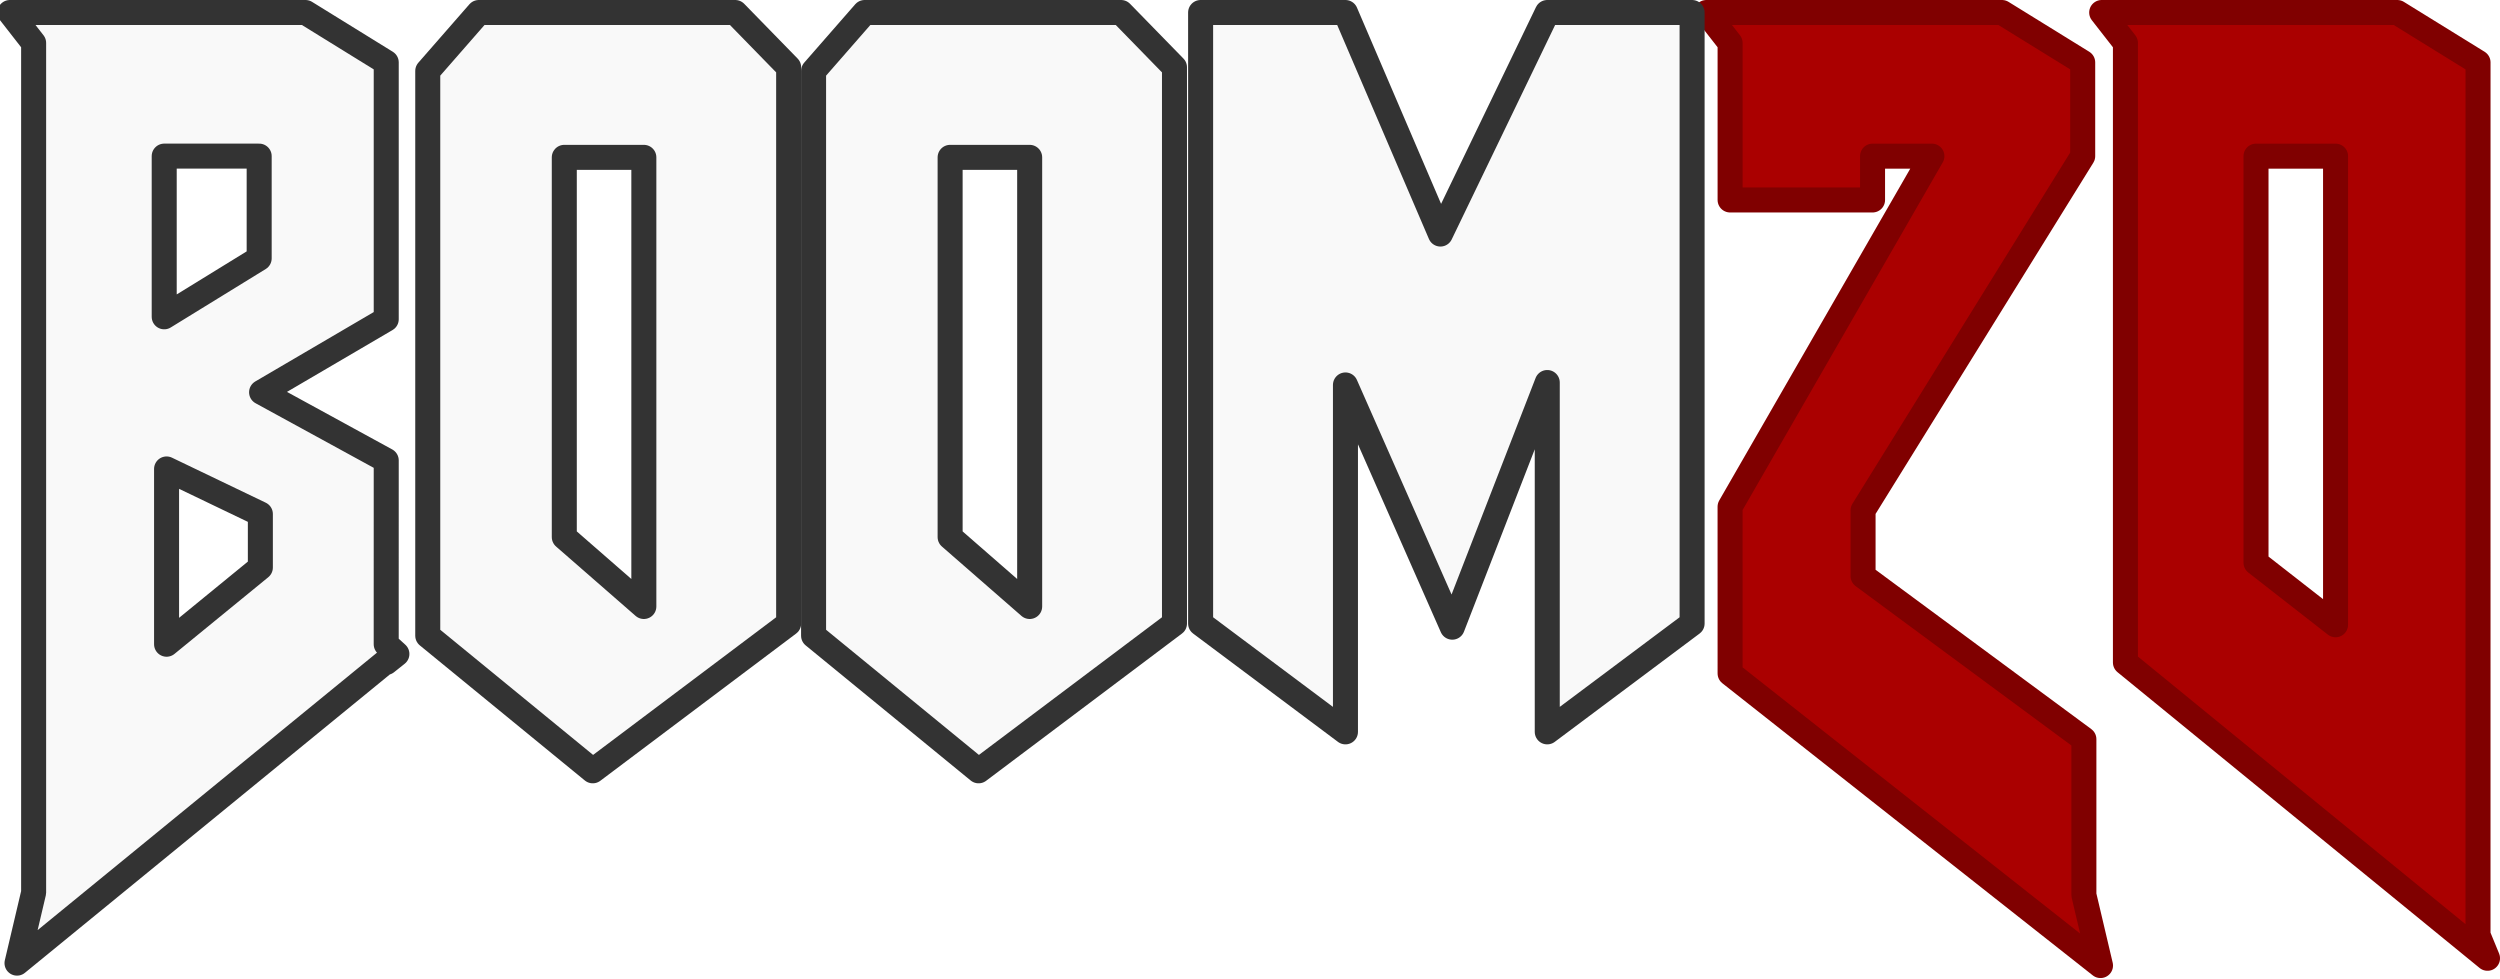
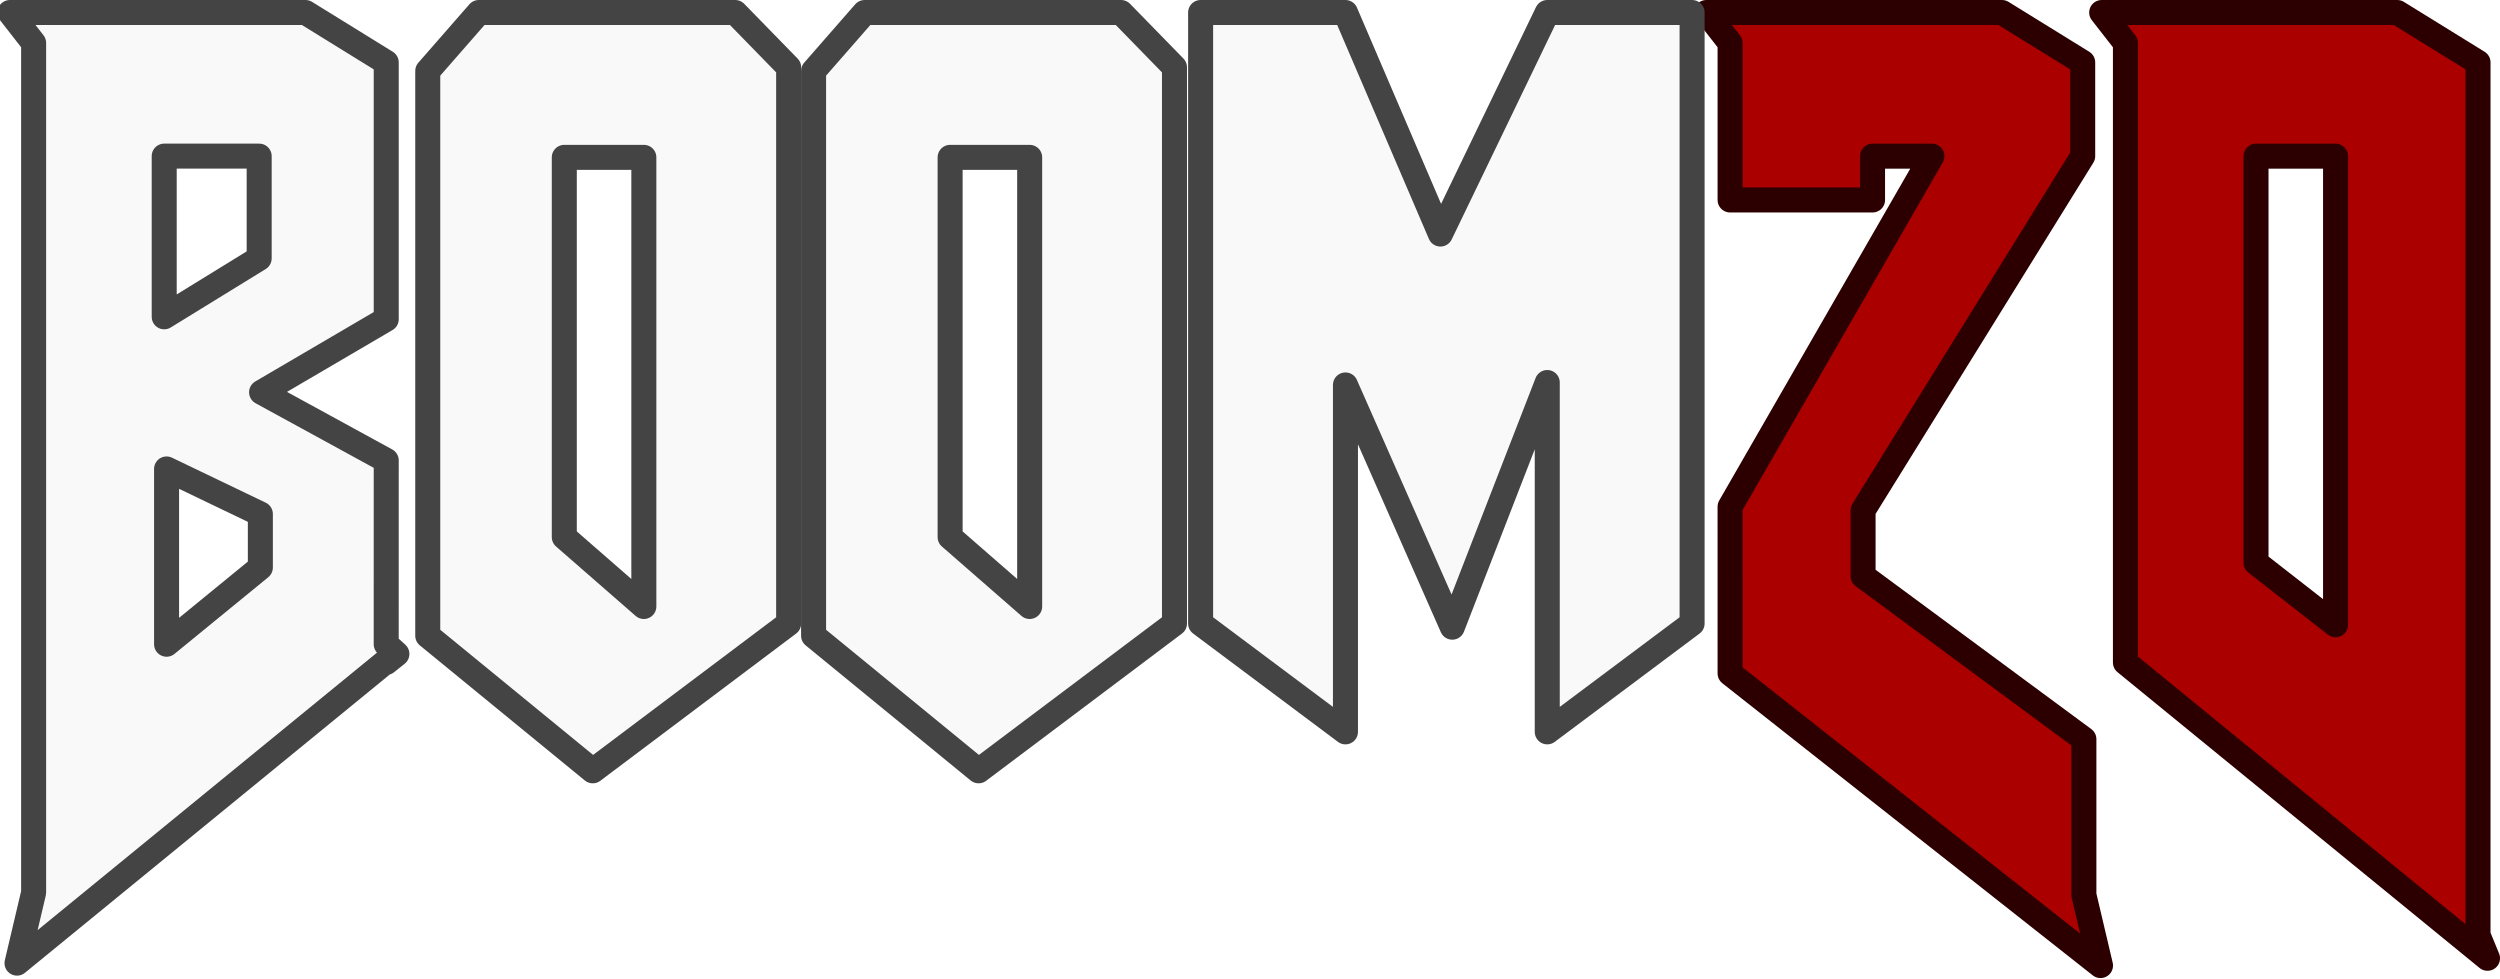
<svg xmlns="http://www.w3.org/2000/svg" width="399.577" height="156.326" viewBox="0 0 105.721 41.361" version="1.1" id="svg1">
  <defs id="defs1" />
  <g id="layer1" transform="translate(-15.91096,-85.52384)">
-     <path style="font-weight:normal;font-size:24.954px;font-family:AmazDooMLeft;-inkscape-font-specification:AmazDooMLeft;text-align:center;text-anchor:middle;fill:#f9f9f9;stroke:#333333;stroke-width:1.058;stroke-linecap:square;stroke-linejoin:round" d="m 63.319,86.053 2.259,2.316 V 111.892 l -8.284,6.228 -6.978,-5.713 V 88.524 l 2.159,-2.471 z m -7.229,6.125 v 16.059 l 3.364,2.934 V 92.178 Z" id="path14" />
-     <path style="font-weight:normal;font-size:24.954px;font-family:AmazDooMLeft;-inkscape-font-specification:AmazDooMLeft;text-align:center;text-anchor:middle;fill:#f9f9f9;stroke:#333333;stroke-width:1.058;stroke-linecap:square;stroke-linejoin:round" d="m 47.003,86.053 2.259,2.316 V 111.892 l -8.284,6.228 -6.978,-5.713 V 88.524 l 2.159,-2.471 z m -7.229,6.125 v 16.059 l 3.364,2.934 V 92.178 Z" id="path13" />
-     <path style="font-weight:normal;font-size:24.954px;font-family:AmazDooMLeft;-inkscape-font-specification:AmazDooMLeft;text-align:center;text-anchor:middle;fill:#f9f9f9;stroke:#333333;stroke-width:1.058;stroke-linecap:square;stroke-linejoin:round" d="m 22.955,105.355 v 7.412 l 3.966,-3.243 v -2.265 z m 9.288,7.412 0.452,0.412 -0.452,0.36 v -0.051 l -15.613,12.765 0.703,-2.985 V 87.34 l -1.004,-1.287 h 12.501 l 3.414,2.11 v 10.861 l -5.271,3.088 5.271,2.882 z m -9.388,-13.846 4.016,-2.471 v -4.324 h -4.016 z" id="path3" />
-     <path style="font-weight:normal;font-size:24.954px;font-family:AmazDooMRight;-inkscape-font-specification:AmazDooMRight;text-align:center;text-anchor:middle;fill:#aa0000;stroke:#800000;stroke-width:1.058;stroke-linecap:square;stroke-linejoin:round" d="m 111.314,92.127 v 17.192 l 3.364,2.625 V 92.127 Z m 9.388,32.943 0.402,0.978 -15.312,-12.508 V 87.34 l -1.004,-1.287 h 12.501 l 3.414,2.11 z" id="path16" />
-     <path style="font-weight:normal;font-size:24.954px;font-family:AmazDooMRight;-inkscape-font-specification:AmazDooMRight;text-align:center;text-anchor:middle;fill:#aa0000;stroke:#800000;stroke-width:1.058;stroke-linecap:square;stroke-linejoin:round" d="m 89.073,106.951 8.535,-14.824 h -2.51 v 1.853 h -6.024 v -6.64 l -1.004,-1.287 h 12.501 l 3.414,2.11 v 3.963 l -9.288,14.979 v 2.78 l 9.338,6.897 v 6.588 l 0.703,2.985 -15.664,-12.353 z" id="path15" />
-     <path style="font-weight:normal;font-size:24.954px;font-family:AmazDooMRight;-inkscape-font-specification:AmazDooMRight;text-align:center;text-anchor:middle;fill:#f9f9f9;stroke:#333333;stroke-width:1.058;stroke-linecap:square;stroke-linejoin:round" d="m 81.342,86.053 h 6.125 V 111.892 l -6.125,4.581 v -14.773 l -4.016,10.346 -4.518,-10.243 v 14.67 L 66.683,111.892 V 86.053 h 6.125 l 4.016,9.368 z" id="path4" />
+     <path style="font-weight:normal;font-size:24.954px;font-family:AmazDooMLeft;-inkscape-font-specification:AmazDooMLeft;text-align:center;text-anchor:middle;fill:#f9f9f9;stroke:#444444;stroke-width:1.058;stroke-linecap:square;stroke-linejoin:round;stroke-opacity:1" d="m 63.319,86.053 2.259,2.316 V 111.892 l -8.284,6.228 -6.978,-5.713 V 88.524 l 2.159,-2.471 z m -7.229,6.125 v 16.059 l 3.364,2.934 V 92.178 Z" id="path14" />
+     <path style="font-weight:normal;font-size:24.954px;font-family:AmazDooMLeft;-inkscape-font-specification:AmazDooMLeft;text-align:center;text-anchor:middle;fill:#f9f9f9;stroke:#444444;stroke-width:1.058;stroke-linecap:square;stroke-linejoin:round;stroke-opacity:1" d="m 47.003,86.053 2.259,2.316 V 111.892 l -8.284,6.228 -6.978,-5.713 V 88.524 l 2.159,-2.471 z m -7.229,6.125 v 16.059 l 3.364,2.934 V 92.178 Z" id="path13" />
+     <path style="font-weight:normal;font-size:24.954px;font-family:AmazDooMLeft;-inkscape-font-specification:AmazDooMLeft;text-align:center;text-anchor:middle;fill:#f9f9f9;stroke:#444444;stroke-width:1.058;stroke-linecap:square;stroke-linejoin:round;stroke-opacity:1" d="m 22.955,105.355 v 7.412 l 3.966,-3.243 v -2.265 z m 9.288,7.412 0.452,0.412 -0.452,0.36 v -0.051 l -15.613,12.765 0.703,-2.985 V 87.34 l -1.004,-1.287 h 12.501 l 3.414,2.11 v 10.861 l -5.271,3.088 5.271,2.882 z m -9.388,-13.846 4.016,-2.471 v -4.324 h -4.016 z" id="path3" />
+     <path style="font-weight:normal;font-size:24.954px;font-family:AmazDooMRight;-inkscape-font-specification:AmazDooMRight;text-align:center;text-anchor:middle;fill:#aa0000;stroke:#2c0000;stroke-width:1.058;stroke-linecap:square;stroke-linejoin:round;stroke-opacity:1" d="m 111.314,92.127 v 17.192 l 3.364,2.625 V 92.127 Z m 9.388,32.943 0.402,0.978 -15.312,-12.508 V 87.34 l -1.004,-1.287 h 12.501 l 3.414,2.11 z" id="path16" />
+     <path style="font-weight:normal;font-size:24.954px;font-family:AmazDooMRight;-inkscape-font-specification:AmazDooMRight;text-align:center;text-anchor:middle;fill:#aa0000;stroke:#2c0000;stroke-width:1.058;stroke-linecap:square;stroke-linejoin:round;stroke-opacity:1" d="m 89.073,106.951 8.535,-14.824 h -2.51 v 1.853 h -6.024 v -6.64 l -1.004,-1.287 h 12.501 l 3.414,2.11 v 3.963 l -9.288,14.979 v 2.78 l 9.338,6.897 v 6.588 l 0.703,2.985 -15.664,-12.353 z" id="path15" />
+     <path style="font-weight:normal;font-size:24.954px;font-family:AmazDooMRight;-inkscape-font-specification:AmazDooMRight;text-align:center;text-anchor:middle;fill:#f9f9f9;stroke:#444444;stroke-width:1.058;stroke-linecap:square;stroke-linejoin:round;stroke-opacity:1" d="m 81.342,86.053 h 6.125 V 111.892 l -6.125,4.581 v -14.773 l -4.016,10.346 -4.518,-10.243 v 14.67 L 66.683,111.892 V 86.053 h 6.125 l 4.016,9.368 z" id="path4" />
  </g>
</svg>
